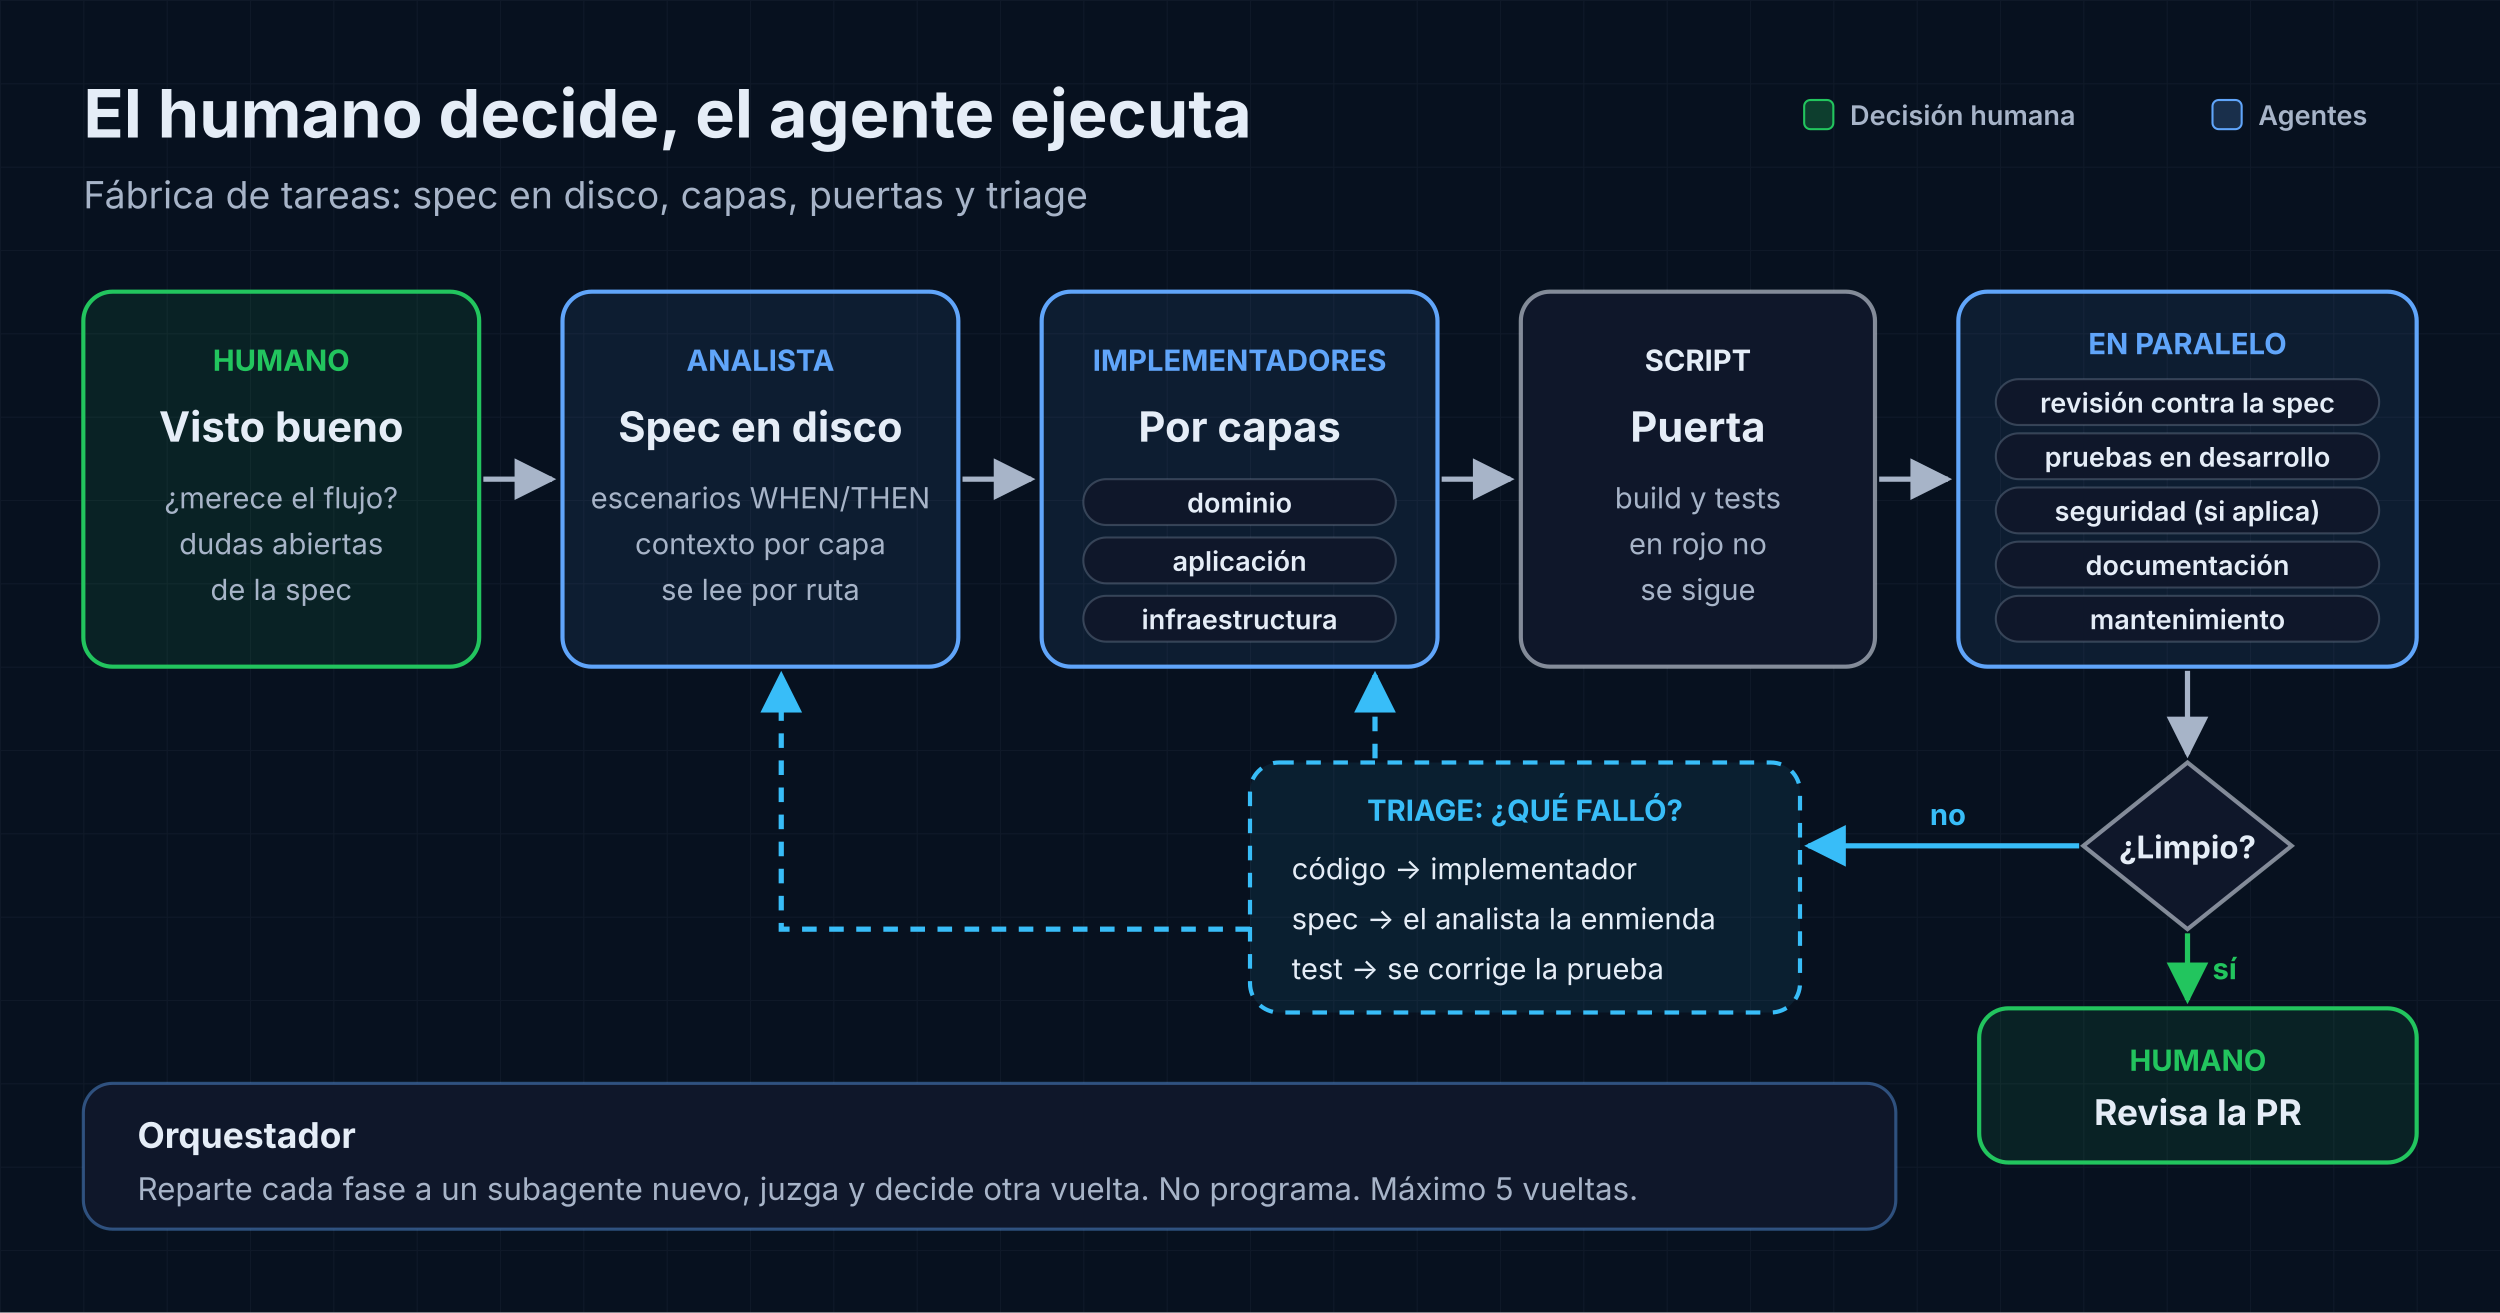
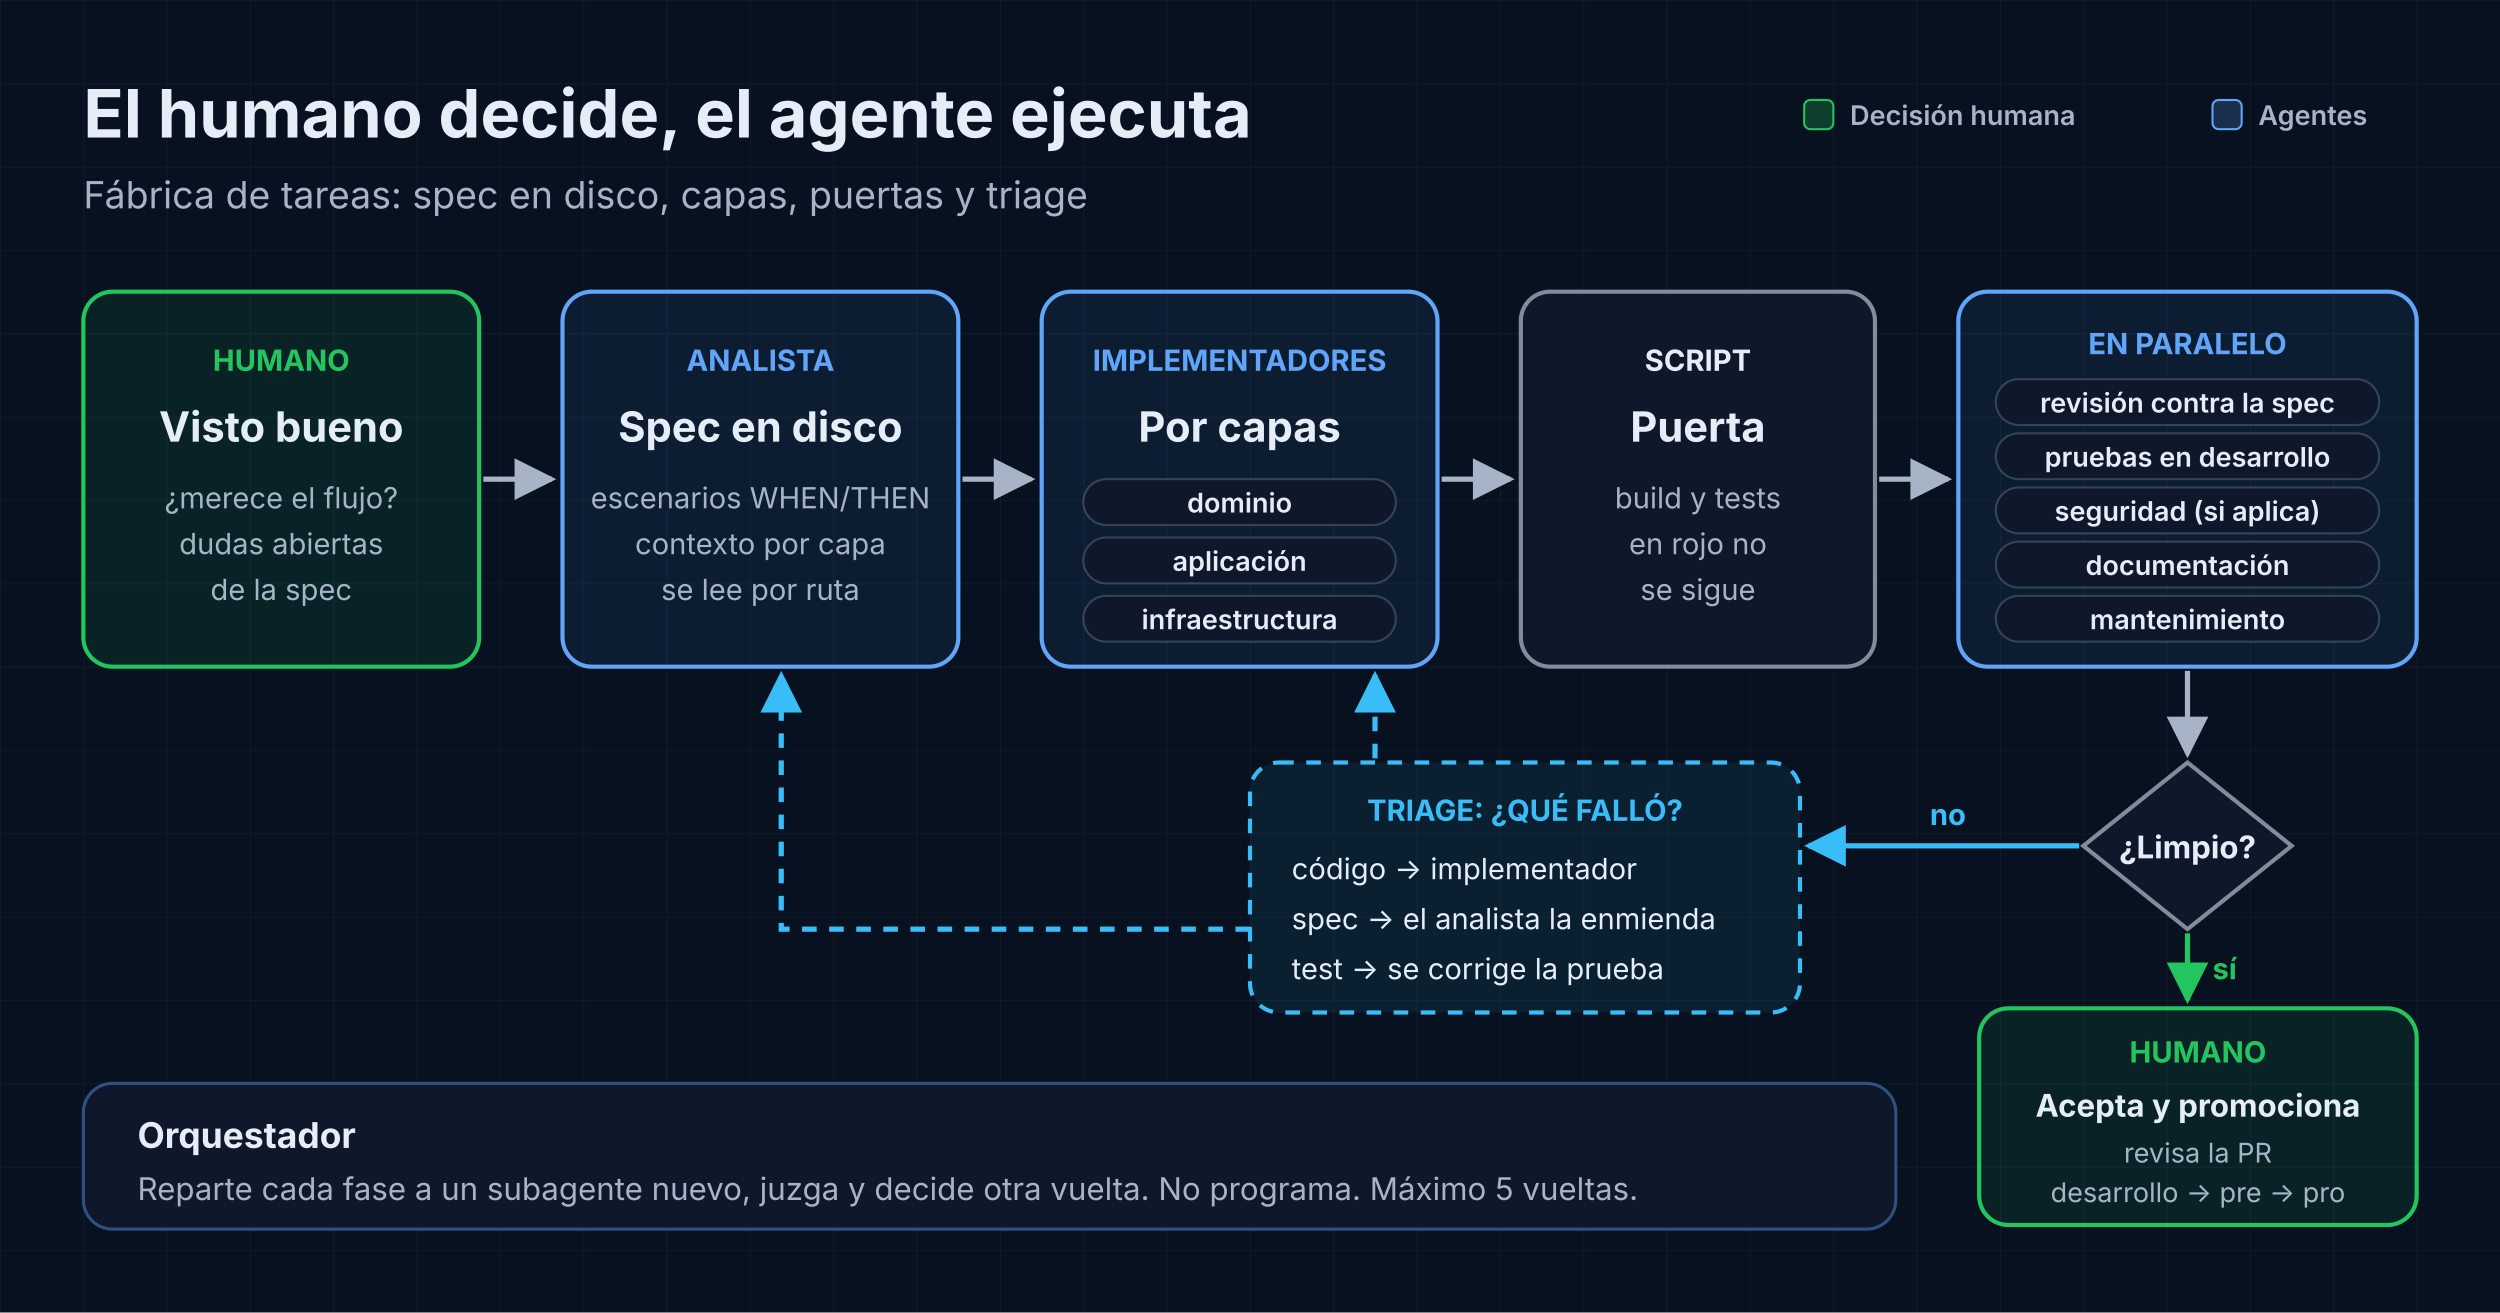
<svg xmlns="http://www.w3.org/2000/svg" width="1200" height="630" viewBox="0 0 1200 630" role="img" aria-labelledby="title desc">
  <defs>
    <pattern id="grid" width="40" height="40" patternUnits="userSpaceOnUse">
      <path d="M40 0H0V40" fill="none" stroke="#94a3b8" stroke-opacity="0.06" stroke-width="1" />
    </pattern>
    <marker id="arrow" viewBox="0 0 10 10" refX="9" refY="5" markerWidth="8" markerHeight="8" orient="auto-start-reverse">
      <path d="M0 0L10 5L0 10z" fill="#a7b4c8" />
    </marker>
    <marker id="arrow-loop" viewBox="0 0 10 10" refX="9" refY="5" markerWidth="8" markerHeight="8" orient="auto-start-reverse">
      <path d="M0 0L10 5L0 10z" fill="#38bdf8" />
    </marker>
    <marker id="arrow-ok" viewBox="0 0 10 10" refX="9" refY="5" markerWidth="8" markerHeight="8" orient="auto-start-reverse">
      <path d="M0 0L10 5L0 10z" fill="#22c55e" />
    </marker>
  </defs>
  <rect width="1200" height="630" fill="#07111f" />
  <rect width="1200" height="630" fill="url(#grid)" />
  <g font-family="Inter, system-ui, sans-serif">
    <text x="40" y="66" fill="#e5edf7" font-size="32" font-weight="700">El humano decide, el agente ejecuta</text>
    <text x="40" y="100" fill="#a7b4c8" font-size="18">Fábrica de tareas: spec en disco, capas, puertas y triage</text>
    <g font-size="13" font-weight="600">
      <rect x="866" y="48" width="14" height="14" rx="3" fill="#22c55e" fill-opacity="0.25" stroke="#22c55e" />
      <text x="888" y="60" fill="#a7b4c8">Decisión humana</text>
      <rect x="1062" y="48" width="14" height="14" rx="3" fill="#60a5fa" fill-opacity="0.2" stroke="#60a5fa" />
      <text x="1084" y="60" fill="#a7b4c8">Agentes</text>
    </g>
    <g text-anchor="middle">
      <rect x="40" y="140" width="190" height="180" rx="14" fill="#22c55e" fill-opacity="0.1" stroke="#22c55e" stroke-width="2" />
      <text x="135" y="178" fill="#22c55e" font-size="14" font-weight="700">HUMANO</text>
      <text x="135" y="212" fill="#e5edf7" font-size="20" font-weight="700">Visto bueno</text>
      <text x="135" y="244" fill="#a7b4c8" font-size="14">¿merece el flujo?</text>
      <text x="135" y="266" fill="#a7b4c8" font-size="14">dudas abiertas</text>
      <text x="135" y="288" fill="#a7b4c8" font-size="14">de la spec</text>
      <rect x="270" y="140" width="190" height="180" rx="14" fill="#60a5fa" fill-opacity="0.08" stroke="#60a5fa" stroke-width="2" />
      <text x="365" y="178" fill="#60a5fa" font-size="14" font-weight="700">ANALISTA</text>
      <text x="365" y="212" fill="#e5edf7" font-size="20" font-weight="700">Spec en disco</text>
      <text x="365" y="244" fill="#a7b4c8" font-size="14">escenarios WHEN/THEN</text>
      <text x="365" y="266" fill="#a7b4c8" font-size="14">contexto por capa</text>
      <text x="365" y="288" fill="#a7b4c8" font-size="14">se lee por ruta</text>
      <rect x="500" y="140" width="190" height="180" rx="14" fill="#60a5fa" fill-opacity="0.08" stroke="#60a5fa" stroke-width="2" />
      <text x="595" y="178" fill="#60a5fa" font-size="14" font-weight="700">IMPLEMENTADORES</text>
      <text x="595" y="212" fill="#e5edf7" font-size="20" font-weight="700">Por capas</text>
      <g font-size="13" font-weight="600">
        <rect x="520" y="230" width="150" height="22" rx="11" fill="#0f172a" stroke="#94a3b8" stroke-opacity="0.3" />
        <text x="595" y="246" fill="#e5edf7">dominio</text>
        <rect x="520" y="258" width="150" height="22" rx="11" fill="#0f172a" stroke="#94a3b8" stroke-opacity="0.3" />
        <text x="595" y="274" fill="#e5edf7">aplicación</text>
        <rect x="520" y="286" width="150" height="22" rx="11" fill="#0f172a" stroke="#94a3b8" stroke-opacity="0.3" />
        <text x="595" y="302" fill="#e5edf7">infraestructura</text>
      </g>
      <rect x="730" y="140" width="170" height="180" rx="14" fill="#0f172a" stroke="#e5edf7" stroke-opacity="0.55" stroke-width="2" />
      <text x="815" y="178" fill="#e5edf7" font-size="14" font-weight="700">SCRIPT</text>
      <text x="815" y="212" fill="#e5edf7" font-size="20" font-weight="700">Puerta</text>
      <text x="815" y="244" fill="#a7b4c8" font-size="14">build y tests</text>
      <text x="815" y="266" fill="#a7b4c8" font-size="14">en rojo no</text>
      <text x="815" y="288" fill="#a7b4c8" font-size="14">se sigue</text>
      <rect x="940" y="140" width="220" height="180" rx="14" fill="#60a5fa" fill-opacity="0.08" stroke="#60a5fa" stroke-width="2" />
      <text x="1050" y="170" fill="#60a5fa" font-size="14" font-weight="700">EN PARALELO</text>
      <g font-size="13" font-weight="600">
        <rect x="958" y="182" width="184" height="22" rx="11" fill="#0f172a" stroke="#94a3b8" stroke-opacity="0.3" />
        <text x="1050" y="198" fill="#e5edf7">revisión contra la spec</text>
        <rect x="958" y="208" width="184" height="22" rx="11" fill="#0f172a" stroke="#94a3b8" stroke-opacity="0.3" />
        <text x="1050" y="224" fill="#e5edf7">pruebas en desarrollo</text>
        <rect x="958" y="234" width="184" height="22" rx="11" fill="#0f172a" stroke="#94a3b8" stroke-opacity="0.3" />
        <text x="1050" y="250" fill="#e5edf7">seguridad (si aplica)</text>
        <rect x="958" y="260" width="184" height="22" rx="11" fill="#0f172a" stroke="#94a3b8" stroke-opacity="0.3" />
        <text x="1050" y="276" fill="#e5edf7">documentación</text>
        <rect x="958" y="286" width="184" height="22" rx="11" fill="#0f172a" stroke="#94a3b8" stroke-opacity="0.3" />
        <text x="1050" y="302" fill="#e5edf7">mantenimiento</text>
      </g>
    </g>
    <g stroke="#a7b4c8" stroke-width="2.5" fill="none" marker-end="url(#arrow)">
      <path d="M232 230H265" />
      <path d="M462 230H495" />
      <path d="M692 230H725" />
      <path d="M902 230H935" />
    </g>
    <path d="M1050 322V362" stroke="#a7b4c8" stroke-width="2.5" fill="none" marker-end="url(#arrow)" />
    <path d="M1050 366L1100 406L1050 446L1000 406Z" fill="#0f172a" stroke="#e5edf7" stroke-opacity="0.55" stroke-width="2" />
    <text x="1050" y="412" fill="#e5edf7" font-size="15" font-weight="700" text-anchor="middle">¿Limpio?</text>
    <path d="M1050 448V480" stroke="#22c55e" stroke-width="2.5" fill="none" marker-end="url(#arrow-ok)" />
    <text x="1062" y="470" fill="#22c55e" font-size="14" font-weight="700">sí</text>
-     <rect x="950" y="484" width="210" height="74" rx="14" fill="#22c55e" fill-opacity="0.1" stroke="#22c55e" stroke-width="2" />
-     <text x="1055" y="514" fill="#22c55e" font-size="14" font-weight="700" text-anchor="middle">HUMANO</text>
-     <text x="1055" y="540" fill="#e5edf7" font-size="17" font-weight="700" text-anchor="middle">Revisa la PR</text>
+     <rect x="950" y="484" width="210" height="104" rx="14" fill="#22c55e" fill-opacity="0.1" stroke="#22c55e" stroke-width="2" />
+     <text x="1055" y="510" fill="#22c55e" font-size="14" font-weight="700" text-anchor="middle">HUMANO</text>
+     <text x="1055" y="536" fill="#e5edf7" font-size="15" font-weight="700" text-anchor="middle">Acepta y promociona</text>
+     <text x="1055" y="558" fill="#a7b4c8" font-size="13" text-anchor="middle">revisa la PR</text>
+     <text x="1055" y="577" fill="#a7b4c8" font-size="13" text-anchor="middle">desarrollo → pre → pro</text>
    <path d="M998 406H868" stroke="#38bdf8" stroke-width="2.5" fill="none" marker-end="url(#arrow-loop)" />
    <text x="935" y="396" fill="#38bdf8" font-size="14" font-weight="700" text-anchor="middle">no</text>
    <rect x="600" y="366" width="264" height="120" rx="14" fill="#38bdf8" fill-opacity="0.08" stroke="#38bdf8" stroke-width="2" stroke-dasharray="7 6" />
    <text x="732" y="394" fill="#38bdf8" font-size="14" font-weight="700" text-anchor="middle">TRIAGE: ¿QUÉ FALLÓ?</text>
    <g font-size="14" fill="#e5edf7">
      <text x="620" y="422">código → implementador</text>
      <text x="620" y="446">spec → el analista la enmienda</text>
      <text x="620" y="470">test → se corrige la prueba</text>
    </g>
    <path d="M660 364V324" stroke="#38bdf8" stroke-width="2.5" fill="none" stroke-dasharray="7 6" marker-end="url(#arrow-loop)" />
    <path d="M600 446H375V324" stroke="#38bdf8" stroke-width="2.5" fill="none" stroke-dasharray="7 6" marker-end="url(#arrow-loop)" />
    <rect x="40" y="520" width="870" height="70" rx="14" fill="#0f172a" stroke="#60a5fa" stroke-opacity="0.42" stroke-width="1.5" />
    <text x="66" y="551" fill="#e5edf7" font-size="17" font-weight="700">Orquestador</text>
    <text x="66" y="576" fill="#a7b4c8" font-size="15">Reparte cada fase a un subagente nuevo, juzga y decide otra vuelta. No programa. Máximo 5 vueltas.</text>
  </g>
</svg>
